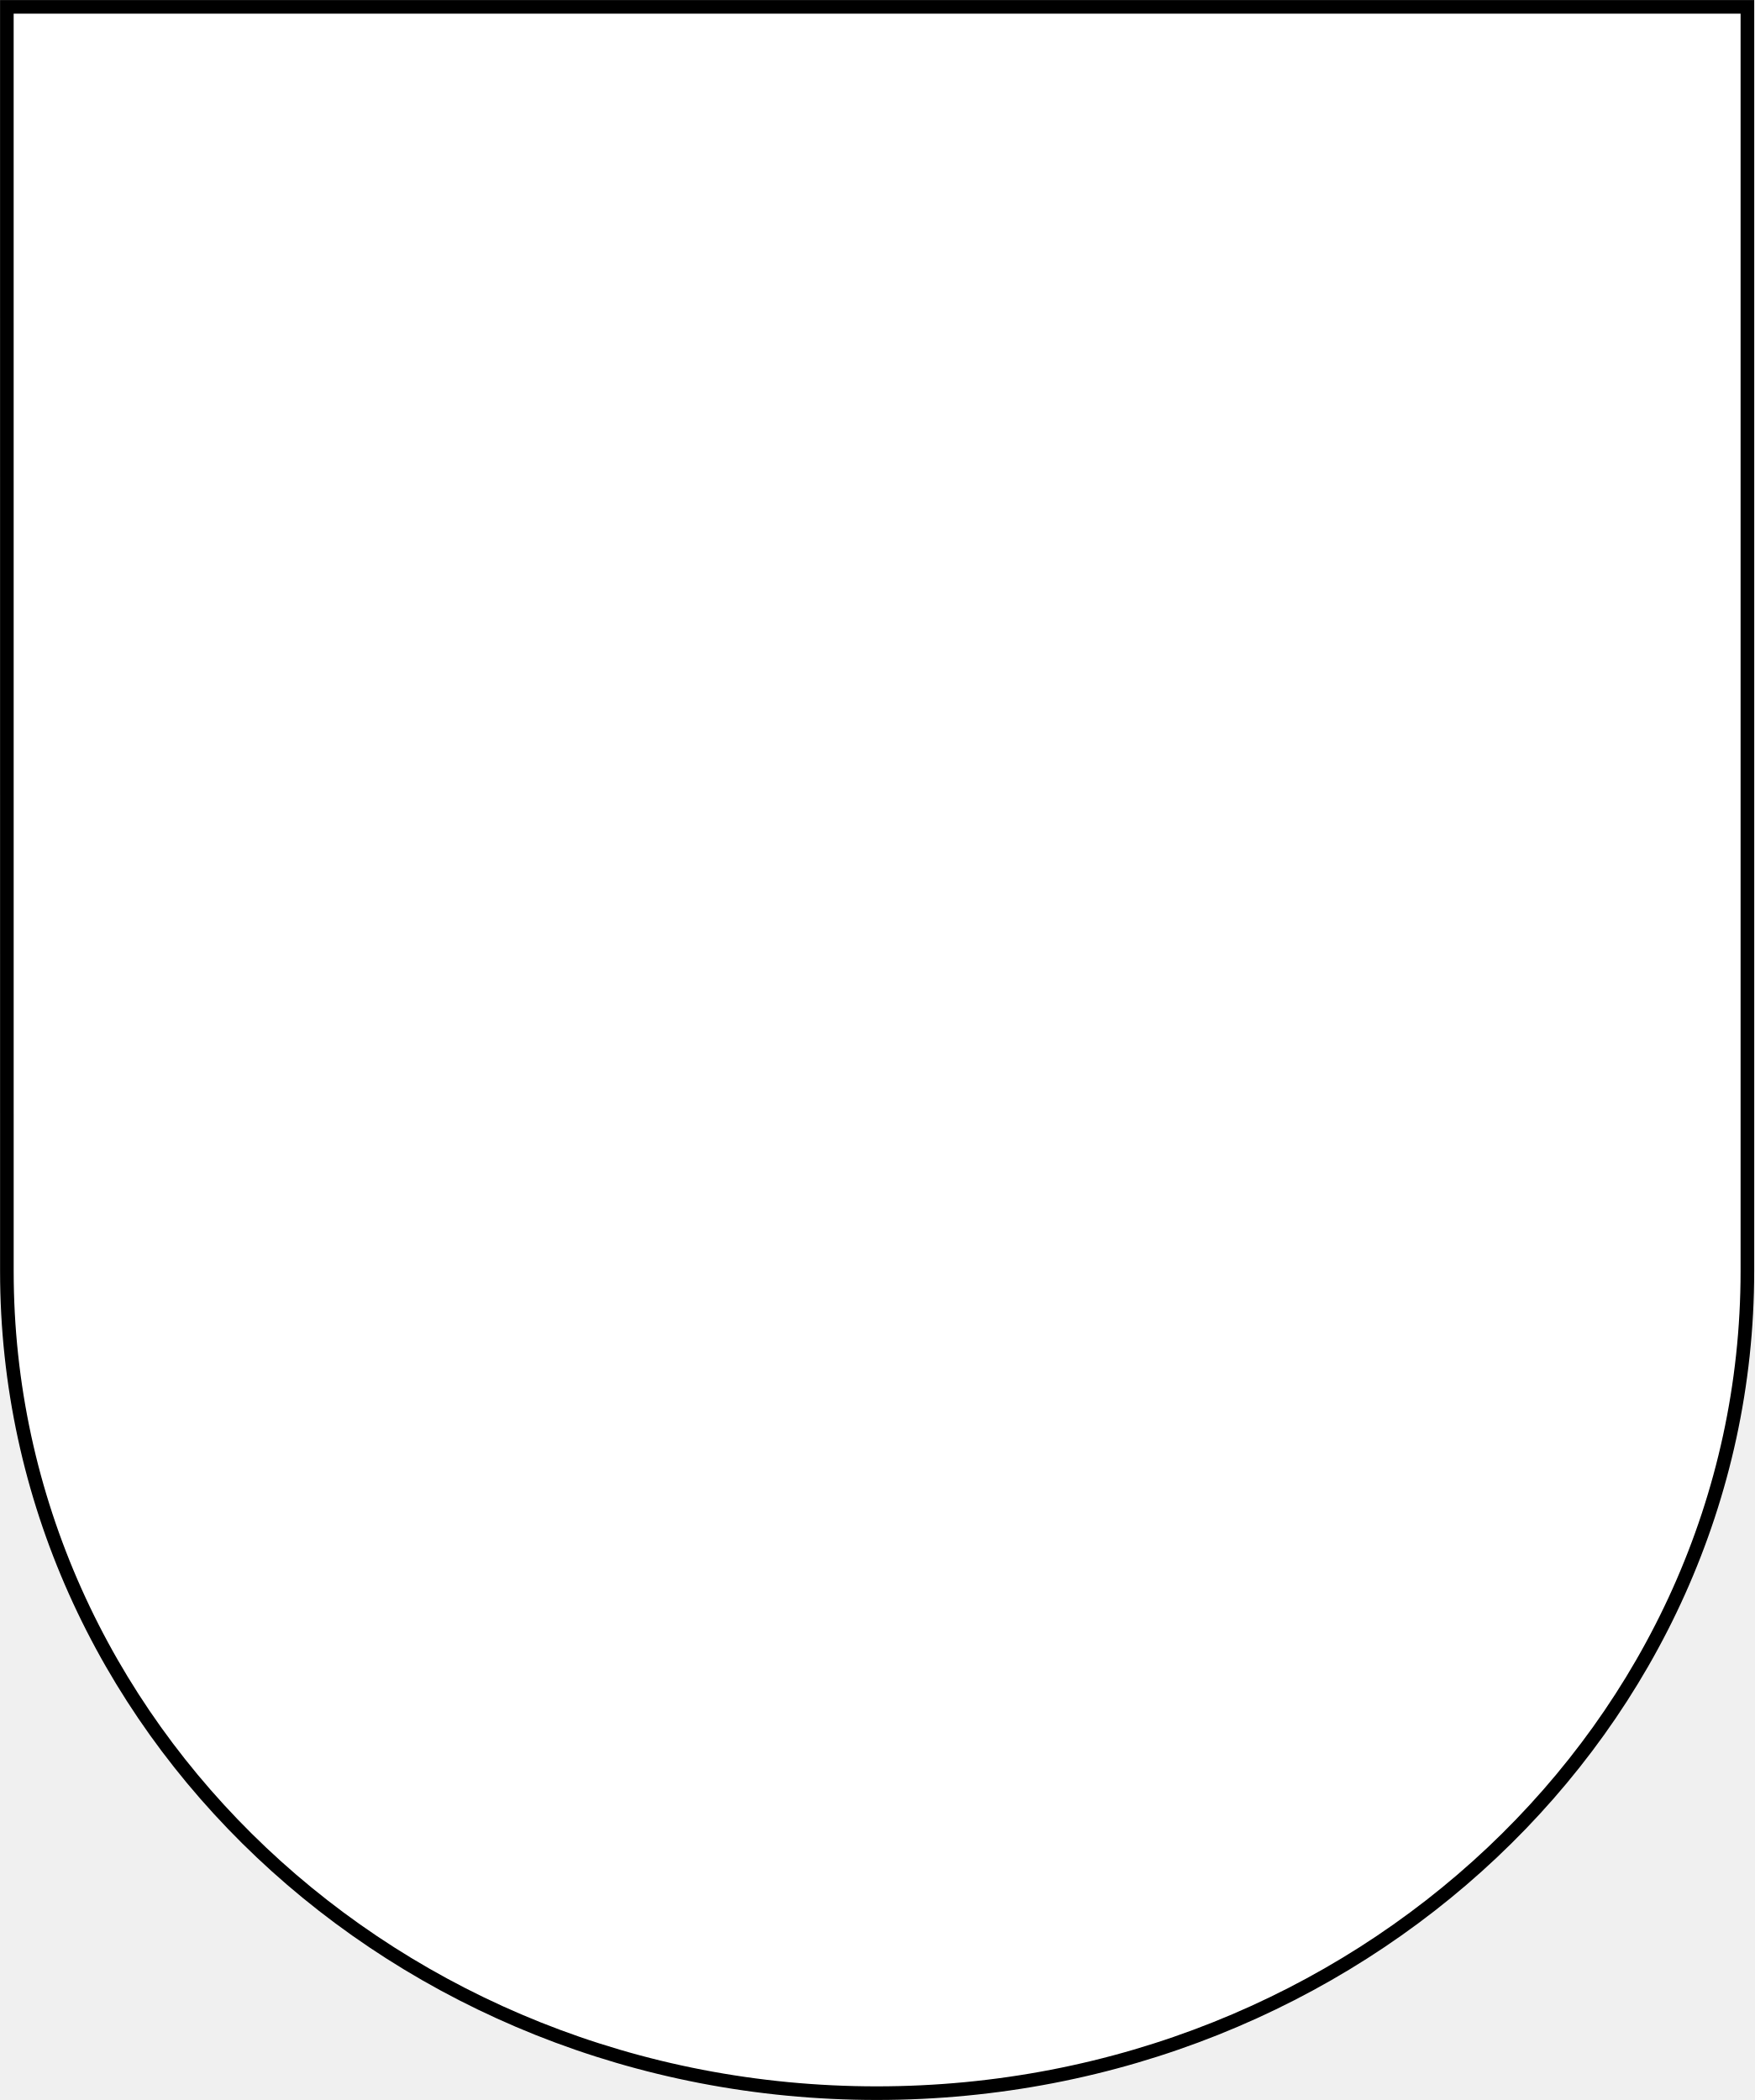
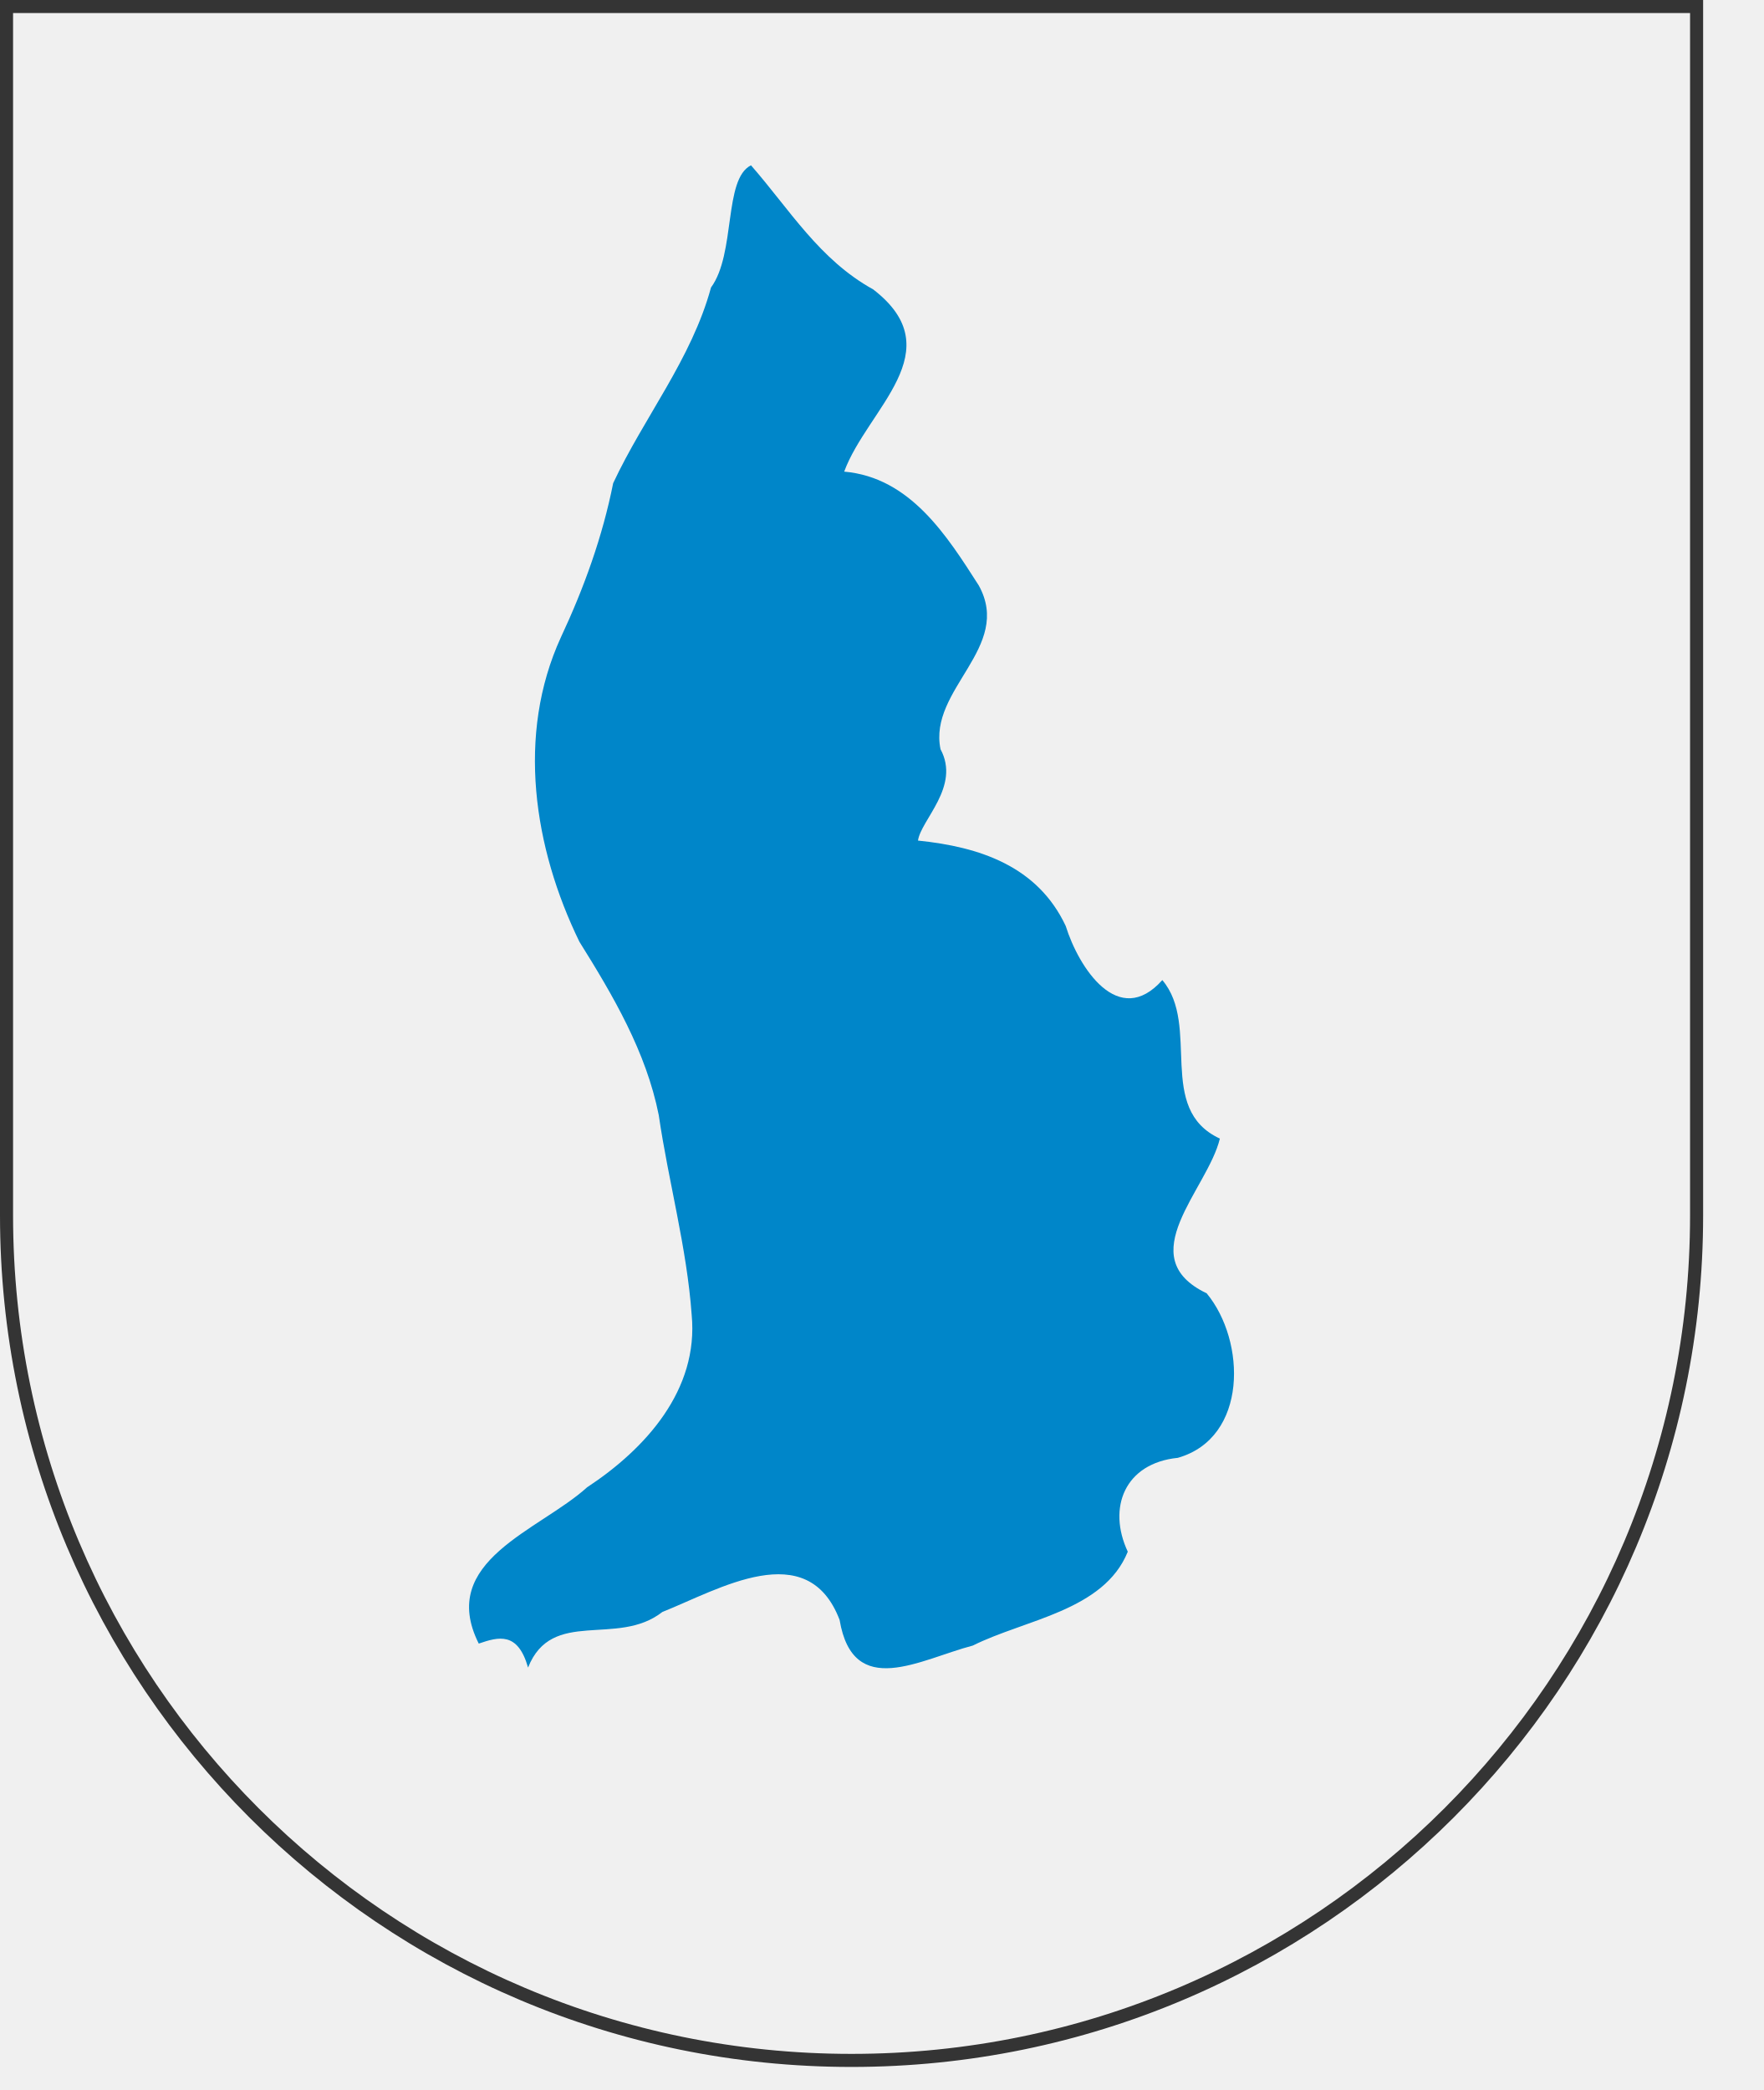
- <svg xmlns="http://www.w3.org/2000/svg" version="1.1" id="Ebene_1" x="0px" y="0px" width="512px" height="613px" viewBox="0 0 512 613" enable-background="new 0 0 512 613" xml:space="preserve">
-   <path fill="#FFFFFF" stroke="#000000" stroke-width="3.971" d="M510,2v369.066C510,503.704,396.071,611,255.883,611  C115.559,611,2.008,503.704,2.008,371.066L2,2H510z" />
+ <svg xmlns="http://www.w3.org/2000/svg" width="27" height="32" viewBox="0 0 27 32" fill="none">
+   <path d="M25.976 17.223C25.976 17.223 25.976 18.405 25.976 18.608C25.976 25.753 20.183 31.547 13.037 31.547C5.892 31.547 0.1 25.753 0.1 18.608C0.1 18.405 0.1 17.223 0.1 17.223V0.1H25.976V17.223Z" stroke="#343434" stroke-width="0.2" />
+   <path fill-rule="evenodd" clip-rule="evenodd" d="M12.925 7.221C13.937 7.31 14.499 8.204 14.985 8.963C15.512 9.913 14.21 10.554 14.4 11.471C14.709 12.043 14.1 12.552 14.055 12.87C14.994 12.966 15.885 13.258 16.317 14.178C16.515 14.814 17.124 15.76 17.796 15.006C18.388 15.705 17.694 16.978 18.677 17.433C18.488 18.216 17.308 19.244 18.475 19.802C19.08 20.533 19.108 22.015 18.033 22.321C17.224 22.402 16.95 23.081 17.267 23.758C16.901 24.664 15.695 24.795 14.895 25.195C14.089 25.406 13.062 26.032 12.855 24.803C12.363 23.512 11.004 24.338 10.141 24.681C9.45 25.223 8.449 24.613 8.085 25.532C7.928 24.979 7.633 25.061 7.33 25.165C6.695 23.899 8.257 23.435 8.989 22.772C9.884 22.183 10.7 21.281 10.59 20.131C10.516 19.1 10.235 18.096 10.086 17.074C9.893 16.104 9.386 15.243 8.871 14.419C8.171 12.983 7.903 11.251 8.588 9.757C8.942 9.001 9.225 8.216 9.388 7.398C9.862 6.385 10.587 5.5 10.886 4.402C11.268 3.881 11.075 2.742 11.498 2.531C12.085 3.201 12.544 3.976 13.369 4.431C14.589 5.371 13.279 6.259 12.925 7.221Z" fill="#0086C9" />
</svg>
